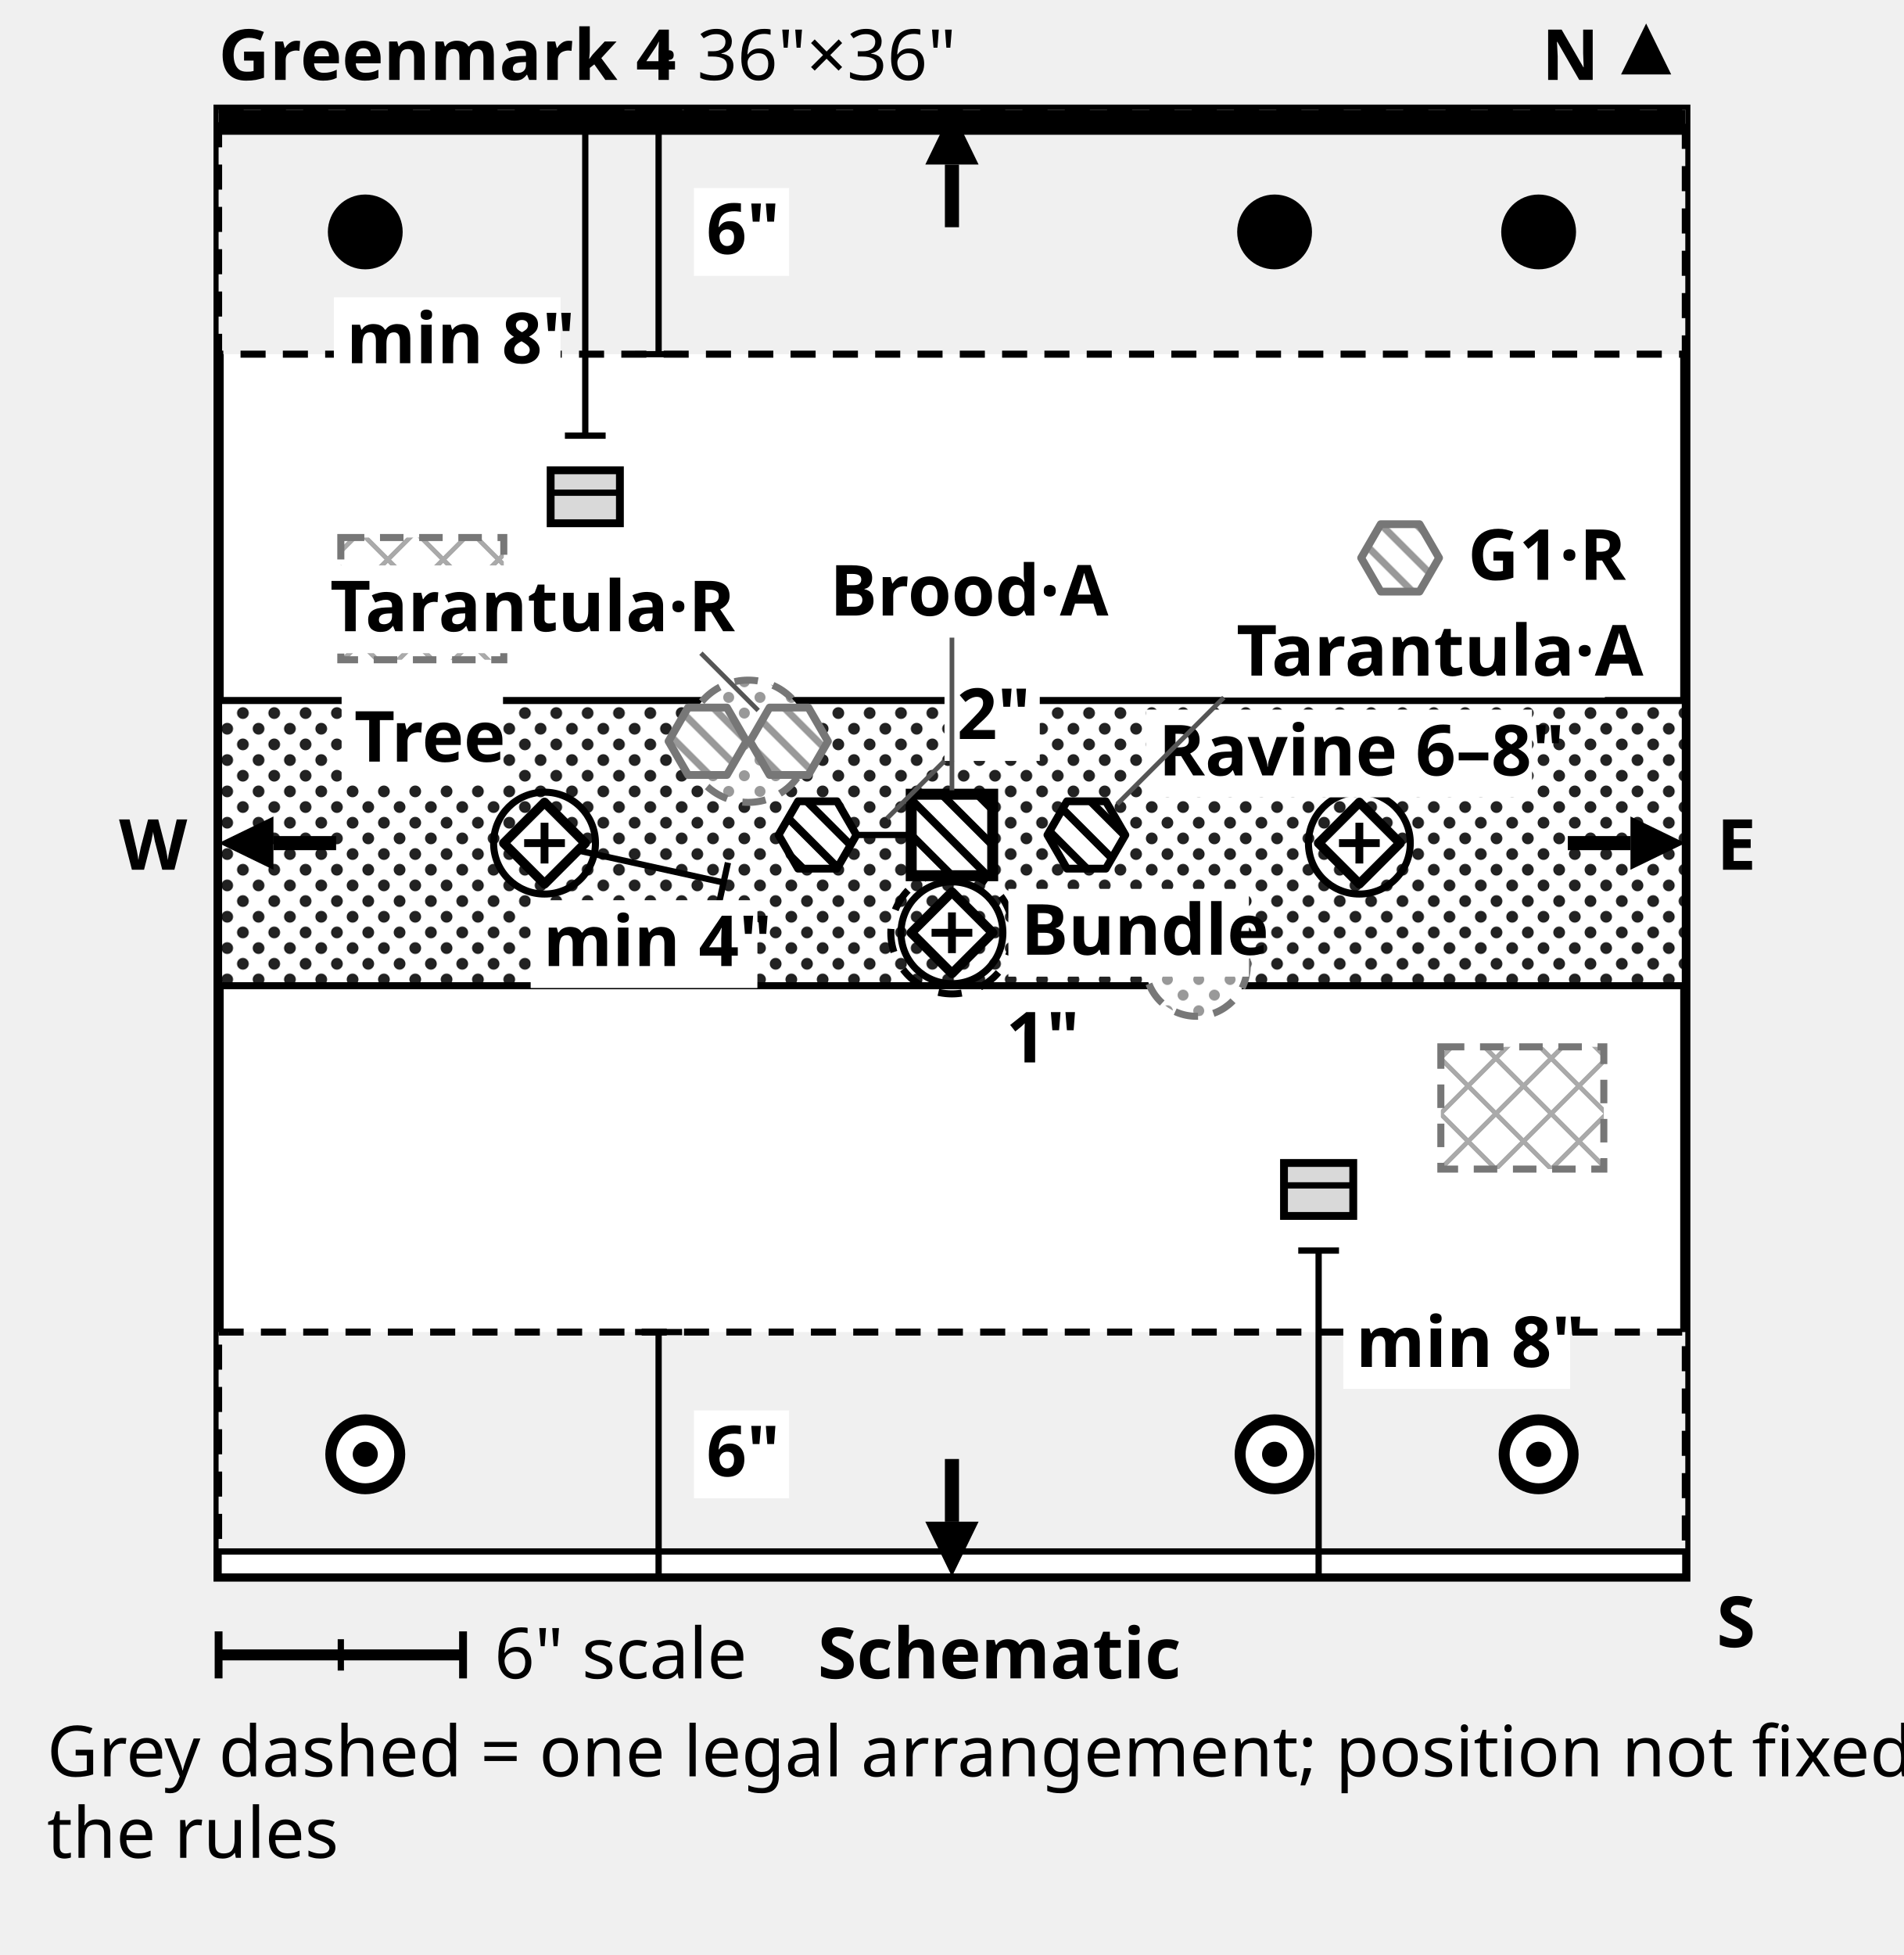
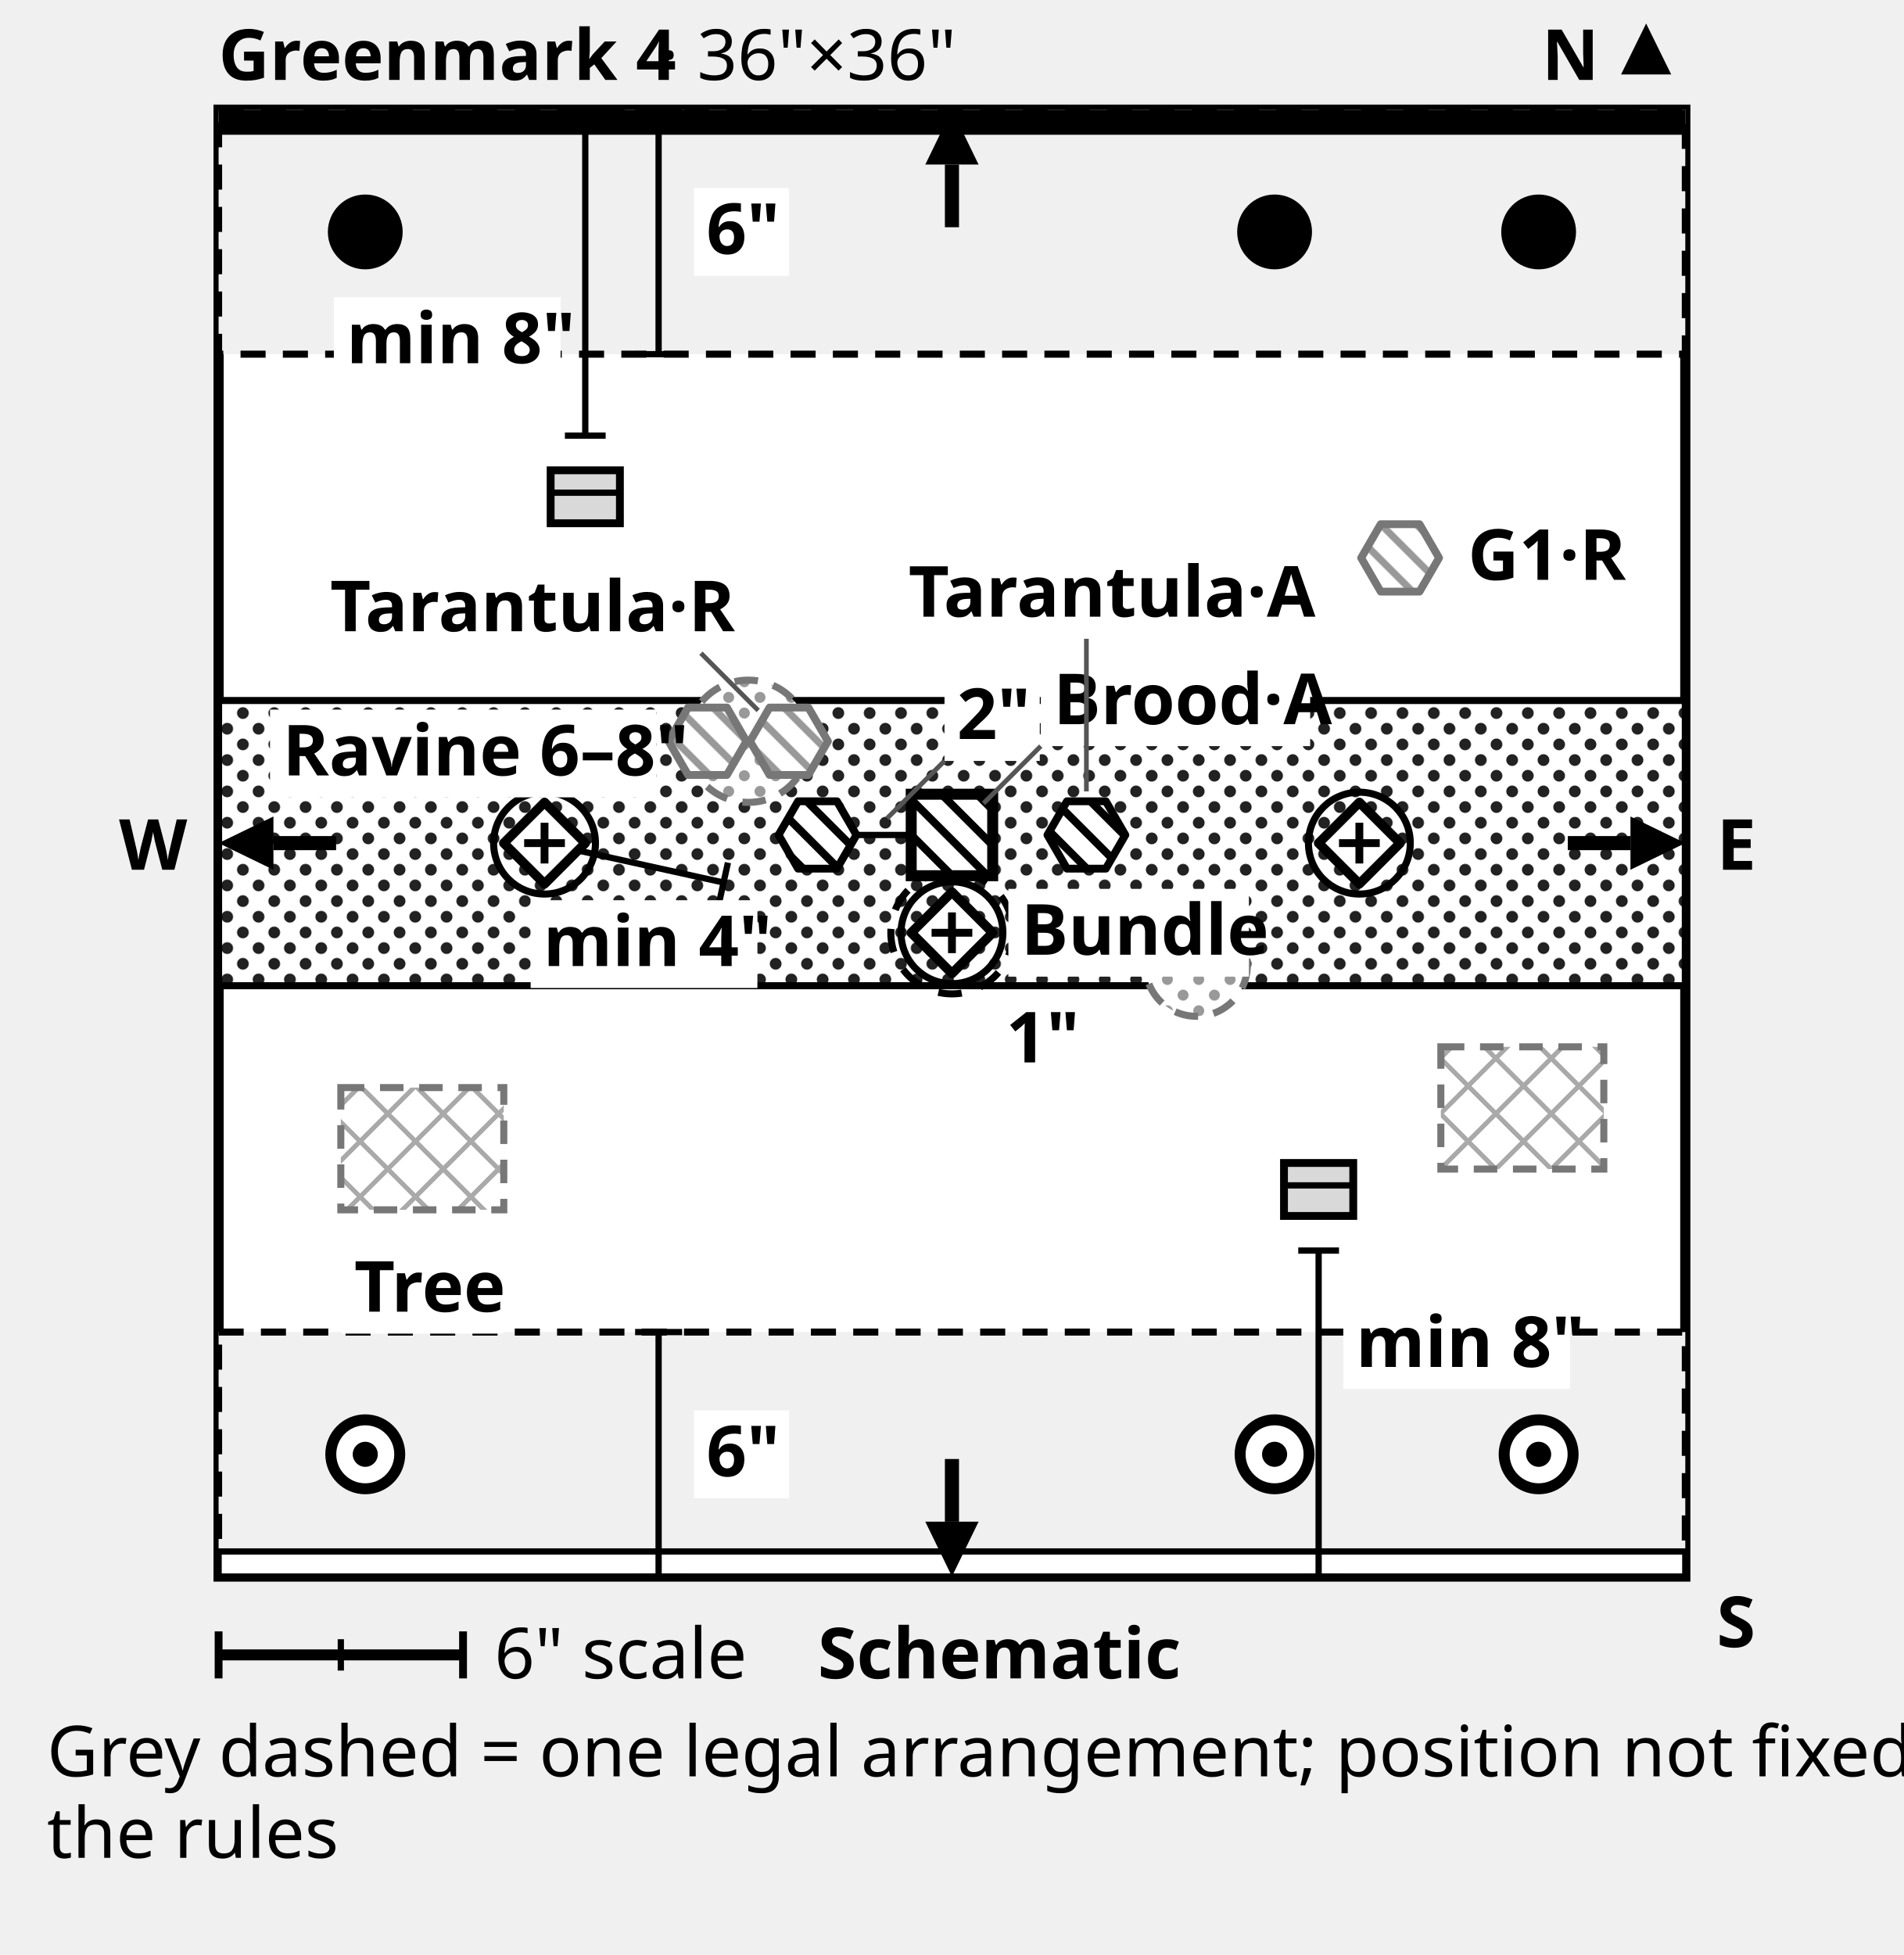
<svg xmlns="http://www.w3.org/2000/svg" width="243pt" height="249.5pt" viewBox="0 0 243 249.5">
  <defs>
    <pattern id="p-cover" width="5" height="5" patternUnits="userSpaceOnUse" patternTransform="rotate(45)">
      <rect width="5" height="5" fill="#fff" />
      <path d="M0 0.5H5M0.5 0V5" stroke="#444" stroke-width="0.7" fill="none" />
    </pattern>
    <pattern id="p-diff" width="4" height="4" patternUnits="userSpaceOnUse">
      <rect width="4" height="4" fill="#fff" />
      <circle cx="1" cy="1" r="0.75" fill="#222" />
      <circle cx="3" cy="3" r="0.75" fill="#222" />
    </pattern>
    <pattern id="p-imp" width="2.4" height="2.4" patternUnits="userSpaceOnUse" patternTransform="rotate(45)">
      <rect width="2.4" height="2.4" fill="#fff" />
      <path d="M0.4 0V2.4" stroke="#000" stroke-width="0.95" fill="none" />
    </pattern>
    <pattern id="p-mon" width="3.2" height="3.2" patternUnits="userSpaceOnUse" patternTransform="rotate(-45)">
      <rect width="3.2" height="3.2" fill="#fff" />
      <path d="M0.5 0V3.2" stroke="#000" stroke-width="1" fill="none" />
    </pattern>
    <pattern id="p-aoe" width="4" height="4" patternUnits="userSpaceOnUse" patternTransform="rotate(-45)">
      <rect width="4" height="4" fill="#fff" />
      <path d="M0.5 0V4" stroke="#777" stroke-width="1.4" fill="none" />
    </pattern>
  </defs>
  <defs>
    <pattern id="p-cover-l" width="5" height="5" patternUnits="userSpaceOnUse" patternTransform="rotate(45)">
      <rect width="5" height="5" fill="#fff" />
      <path d="M0 0.5H5M0.5 0V5" stroke="#aaa" stroke-width="0.6" fill="none" />
    </pattern>
    <pattern id="p-diff-l" width="4" height="4" patternUnits="userSpaceOnUse">
      <rect width="4" height="4" fill="#fff" />
      <circle cx="1" cy="1" r="0.7" fill="#999" />
      <circle cx="3" cy="3" r="0.7" fill="#999" />
    </pattern>
    <pattern id="p-imp-l" width="2.6" height="2.6" patternUnits="userSpaceOnUse" patternTransform="rotate(45)">
      <rect width="2.6" height="2.6" fill="#fff" />
      <path d="M0.4 0V2.6" stroke="#aaa" stroke-width="0.8" fill="none" />
    </pattern>
    <pattern id="p-mon-l" width="3.2" height="3.2" patternUnits="userSpaceOnUse" patternTransform="rotate(-45)">
      <rect width="3.2" height="3.2" fill="#fff" />
      <path d="M0.5 0V3.2" stroke="#999" stroke-width="0.9" fill="none" />
    </pattern>
    <pattern id="p-water" width="6" height="4" patternUnits="userSpaceOnUse">
      <rect width="6" height="4" fill="#fff" />
      <path d="M0 2.2Q1.5 0.4 3 2.2T6 2.2" stroke="#333" stroke-width="0.8" fill="none" />
    </pattern>
    <pattern id="p-water-l" width="6" height="4" patternUnits="userSpaceOnUse">
      <rect width="6" height="4" fill="#fff" />
      <path d="M0 2.2Q1.5 0.4 3 2.2T6 2.2" stroke="#aaa" stroke-width="0.8" fill="none" />
    </pattern>
    <pattern id="p-slip" width="6" height="6" patternUnits="userSpaceOnUse" patternTransform="rotate(-30)">
      <rect width="6" height="6" fill="#fff" />
      <path d="M0.5 1.5H3.5M3.5 4.5H5.5" stroke="#333" stroke-width="0.9" fill="none" />
    </pattern>
    <pattern id="p-slip-l" width="6" height="6" patternUnits="userSpaceOnUse" patternTransform="rotate(-30)">
      <rect width="6" height="6" fill="#fff" />
      <path d="M0.5 1.5H3.5M3.5 4.5H5.5" stroke="#aaa" stroke-width="0.9" fill="none" />
    </pattern>
    <clipPath id="bclip">
      <rect x="22.5" y="14" width="198" height="198" />
    </clipPath>
    <pattern id="p-dark" width="4" height="4" patternUnits="userSpaceOnUse">
      <rect width="4" height="4" fill="#d9d9d9" />
      <path d="M0 4L4 0" stroke="#fff" stroke-width="0.9" fill="none" />
    </pattern>
  </defs>
  <rect x="27.9" y="14" width="187.2" height="187.2" fill="#fff" stroke="#000" stroke-width="1.3" />
  <rect x="27.9" y="14" width="187.2" height="31.2" fill="#f0f0f0" stroke="#000" stroke-width="0.9" stroke-dasharray="3.2 2.2" />
  <rect x="27.9" y="14" width="187.2" height="3.2" fill="#000" />
  <line x1="84.06" y1="14" x2="84.06" y2="45.2" stroke="#000" stroke-width="0.8" stroke-linecap="butt" />
  <line x1="87.06" y1="14" x2="81.06" y2="14" stroke="#000" stroke-width="0.8" stroke-linecap="butt" />
  <line x1="87.06" y1="45.2" x2="81.06" y2="45.2" stroke="#000" stroke-width="0.8" stroke-linecap="butt" />
  <rect x="27.9" y="170" width="187.2" height="31.2" fill="#f0f0f0" stroke="#000" stroke-width="0.9" stroke-dasharray="3.2 2.2" />
  <rect x="27.9" y="198" width="187.2" height="3.2" fill="#fff" stroke="#000" stroke-width="0.8" />
  <line x1="84.06" y1="170" x2="84.06" y2="201.2" stroke="#000" stroke-width="0.8" stroke-linecap="butt" />
  <line x1="87.06" y1="170" x2="81.06" y2="170" stroke="#000" stroke-width="0.8" stroke-linecap="butt" />
  <line x1="87.06" y1="201.2" x2="81.06" y2="201.2" stroke="#000" stroke-width="0.8" stroke-linecap="butt" />
  <rect x="27.9" y="89.4" width="187.2" height="36.4" fill="url(#p-diff)" stroke="#000" stroke-width="0.9" />
  <circle cx="69.5" cy="107.6" r="6.5" fill="url(#p-diff)" stroke="#000" stroke-width="0.9" />
  <circle cx="121.5" cy="119.04" r="6.5" fill="url(#p-diff)" stroke="#000" stroke-width="0.9" />
  <circle cx="173.5" cy="107.6" r="6.5" fill="url(#p-diff)" stroke="#000" stroke-width="0.9" />
  <circle cx="95.5" cy="94.6" r="7.8" fill="url(#p-diff-l)" stroke="#777" stroke-width="0.9" stroke-dasharray="3 2" />
  <circle cx="152.7" cy="123.2" r="6.5" fill="url(#p-diff-l)" stroke="#777" stroke-width="0.9" stroke-dasharray="3 2" />
-   <rect x="43.5" y="68.6" width="20.8" height="15.6" fill="url(#p-cover-l)" stroke="#777" stroke-width="0.9" stroke-dasharray="3 2" />
+   <rect x="43.5" y="138.8" width="20.8" height="15.6" fill="url(#p-cover-l)" stroke="#777" stroke-width="0.9" stroke-dasharray="3 2" />
  <rect x="183.9" y="133.6" width="20.8" height="15.6" fill="url(#p-cover-l)" stroke="#777" stroke-width="0.9" stroke-dasharray="3 2" />
  <line x1="72.04" y1="108.16" x2="92.35" y2="112.63" stroke="#000" stroke-width="0.8" stroke-linecap="butt" />
  <line x1="72.6" y1="105.62" x2="71.48" y2="110.7" stroke="#000" stroke-width="0.8" stroke-linecap="butt" />
  <line x1="92.91" y1="110.09" x2="91.79" y2="115.17" stroke="#000" stroke-width="0.8" stroke-linecap="butt" />
  <circle cx="121.5" cy="119.04" r="7.8" fill="none" stroke="#000" stroke-width="0.9" stroke-dasharray="3 2.5" />
  <line x1="116.3" y1="106.56" x2="105.9" y2="106.56" stroke="#000" stroke-width="0.8" stroke-linecap="butt" />
  <line x1="116.3" y1="109.16" x2="116.3" y2="103.96" stroke="#000" stroke-width="0.8" stroke-linecap="butt" />
  <line x1="105.9" y1="109.16" x2="105.9" y2="103.96" stroke="#000" stroke-width="0.8" stroke-linecap="butt" />
  <line x1="74.7" y1="14" x2="74.7" y2="55.6" stroke="#000" stroke-width="0.8" stroke-linecap="butt" />
  <line x1="77.3" y1="14" x2="72.1" y2="14" stroke="#000" stroke-width="0.8" stroke-linecap="butt" />
  <line x1="77.3" y1="55.6" x2="72.1" y2="55.6" stroke="#000" stroke-width="0.8" stroke-linecap="butt" />
  <line x1="168.3" y1="201.2" x2="168.3" y2="159.6" stroke="#000" stroke-width="0.8" stroke-linecap="butt" />
  <line x1="165.7" y1="201.2" x2="170.9" y2="201.2" stroke="#000" stroke-width="0.8" stroke-linecap="butt" />
  <line x1="165.7" y1="159.6" x2="170.9" y2="159.6" stroke="#000" stroke-width="0.8" stroke-linecap="butt" />
  <polygon points="69.5,102.4 74.7,107.6 69.5,112.8 64.3,107.6" fill="#fff" stroke="#000" stroke-width="1.2" stroke-linejoin="round" />
  <line x1="66.9" y1="107.6" x2="72.1" y2="107.6" stroke="#000" stroke-width="1" stroke-linecap="butt" />
  <line x1="69.5" y1="105" x2="69.5" y2="110.2" stroke="#000" stroke-width="1" stroke-linecap="butt" />
  <polygon points="121.5,113.84 126.7,119.04 121.5,124.24 116.3,119.04" fill="#fff" stroke="#000" stroke-width="1.2" stroke-linejoin="round" />
  <line x1="118.9" y1="119.04" x2="124.1" y2="119.04" stroke="#000" stroke-width="1" stroke-linecap="butt" />
  <line x1="121.5" y1="116.44" x2="121.5" y2="121.64" stroke="#000" stroke-width="1" stroke-linecap="butt" />
  <polygon points="173.5,102.4 178.7,107.6 173.5,112.8 168.3,107.6" fill="#fff" stroke="#000" stroke-width="1.2" stroke-linejoin="round" />
  <line x1="170.9" y1="107.6" x2="176.1" y2="107.6" stroke="#000" stroke-width="1" stroke-linecap="butt" />
  <line x1="173.5" y1="105" x2="173.5" y2="110.2" stroke="#000" stroke-width="1" stroke-linecap="butt" />
  <rect x="70.28" y="60.02" width="8.84" height="6.76" fill="#d9d9d9" stroke="#000" stroke-width="1" />
  <line x1="70.28" y1="62.88" x2="79.12" y2="62.88" stroke="#000" stroke-width="0.8" stroke-linecap="butt" />
  <rect x="163.88" y="148.42" width="8.84" height="6.76" fill="#d9d9d9" stroke="#000" stroke-width="1" />
  <line x1="163.88" y1="151.28" x2="172.72" y2="151.28" stroke="#000" stroke-width="0.8" stroke-linecap="butt" />
  <rect x="116.3" y="101.36" width="10.4" height="10.4" fill="url(#p-mon)" stroke="#000" stroke-width="1.4" />
  <polygon points="109.31,106.56 106.82,110.86 101.86,110.86 99.37,106.56 101.86,102.26 106.82,102.26" fill="url(#p-mon)" stroke="#000" stroke-width="1" stroke-linejoin="round" />
  <polygon points="143.63,106.56 141.14,110.86 136.18,110.86 133.69,106.56 136.18,102.26 141.14,102.26" fill="url(#p-mon)" stroke="#000" stroke-width="1" stroke-linejoin="round" />
  <polygon points="95.27,94.6 92.78,98.9 87.82,98.9 85.33,94.6 87.82,90.3 92.78,90.3" fill="url(#p-mon-l)" stroke="#777" stroke-width="1" stroke-linejoin="round" />
  <polygon points="105.67,94.6 103.18,98.9 98.22,98.9 95.73,94.6 98.22,90.3 103.18,90.3" fill="url(#p-mon-l)" stroke="#777" stroke-width="1" stroke-linejoin="round" />
  <polygon points="183.67,71.2 181.18,75.5 176.22,75.5 173.73,71.2 176.22,66.9 181.18,66.9" fill="url(#p-mon-l)" stroke="#777" stroke-width="1" stroke-linejoin="round" />
  <line x1="121.5" y1="29" x2="121.5" y2="21" stroke="#000" stroke-width="1.8" stroke-linecap="butt" />
  <polygon points="121.5,14 124.9,21 118.1,21" fill="#000" />
  <line x1="200.1" y1="107.6" x2="208.1" y2="107.6" stroke="#000" stroke-width="1.8" stroke-linecap="butt" />
  <polygon points="215.1,107.6 208.1,111 208.1,104.2" fill="#000" />
  <line x1="121.5" y1="186.2" x2="121.5" y2="194.2" stroke="#000" stroke-width="1.8" stroke-linecap="butt" />
  <polygon points="121.5,201.2 118.1,194.2 124.9,194.2" fill="#000" />
  <line x1="42.9" y1="107.6" x2="34.9" y2="107.6" stroke="#000" stroke-width="1.8" stroke-linecap="butt" />
  <polygon points="27.9,107.6 34.9,104.2 34.9,111" fill="#000" />
  <circle cx="46.62" cy="29.6" r="4.4" fill="#000" stroke="#000" stroke-width="0.75" />
  <circle cx="162.68" cy="29.6" r="4.4" fill="#000" stroke="#000" stroke-width="0.75" />
  <circle cx="196.38" cy="29.6" r="4.4" fill="#000" stroke="#000" stroke-width="0.75" />
  <circle cx="46.62" cy="185.6" r="4.4" fill="#fff" stroke="#000" stroke-width="1.4" />
  <circle cx="46.62" cy="185.6" r="1.6" fill="#000" />
  <circle cx="162.68" cy="185.6" r="4.4" fill="#fff" stroke="#000" stroke-width="1.4" />
  <circle cx="162.68" cy="185.6" r="1.6" fill="#000" />
  <circle cx="196.38" cy="185.6" r="4.4" fill="#fff" stroke="#000" stroke-width="1.4" />
  <circle cx="196.38" cy="185.6" r="1.6" fill="#000" />
-   <rect x="146.26" y="90.56" width="49.28" height="11.2" fill="#fff" />
-   <text x="147.86" y="98.96" font-weight="600" font-family="'Source Sans 3'" font-size="9" fill="#000">Ravine 6–8"</text>
+   <rect x="34.46" y="90.56" width="49.28" height="11.2" fill="#fff" />
+   <text x="36.06" y="98.96" font-weight="600" font-family="'Source Sans 3'" font-size="9" fill="#000">Ravine 6–8"</text>
  <rect x="88.56" y="24" width="12.16" height="11.2" fill="#fff" />
  <text x="90.16" y="32.4" font-weight="600" font-family="'Source Sans 3'" font-size="9" fill="#000">6"</text>
  <rect x="88.56" y="180" width="12.16" height="11.2" fill="#fff" />
  <text x="90.16" y="188.4" font-weight="600" font-family="'Source Sans 3'" font-size="9" fill="#000">6"</text>
-   <rect x="43.6" y="88.8" width="20.6" height="11.2" fill="#fff" />
-   <text x="45.2" y="97.2" font-weight="600" font-family="'Source Sans 3'" font-size="9" fill="#000">Tree</text>
+   <rect x="43.6" y="159" width="20.6" height="11.2" fill="#fff" />
+   <text x="45.2" y="167.4" font-weight="600" font-family="'Source Sans 3'" font-size="9" fill="#000">Tree</text>
  <rect x="67.73" y="114.89" width="28.94" height="11.2" fill="#fff" />
  <text x="69.33" y="123.29" font-weight="600" font-family="'Source Sans 3'" font-size="9" fill="#000">min 4"</text>
  <rect x="126.8" y="127.19" width="12.16" height="11.2" fill="#fff" />
  <text x="128.4" y="135.59" font-weight="600" font-family="'Source Sans 3'" font-size="9" fill="#000">1"</text>
  <line x1="113.22" y1="104.44" x2="120.55" y2="97.11" stroke="#555" stroke-width="0.6" stroke-linecap="butt" />
  <rect x="120.55" y="85.91" width="12.16" height="11.2" fill="#fff" />
  <text x="122.15" y="94.31" font-weight="600" font-family="'Source Sans 3'" font-size="9" fill="#000">2"</text>
  <rect x="42.61" y="37.95" width="28.94" height="11.2" fill="#fff" />
  <text x="44.21" y="46.35" font-weight="600" font-family="'Source Sans 3'" font-size="9" fill="#000">min 8"</text>
  <rect x="171.45" y="166.05" width="28.94" height="11.2" fill="#fff" />
  <text x="173.05" y="174.45" font-weight="600" font-family="'Source Sans 3'" font-size="9" fill="#000">min 8"</text>
  <rect x="128.7" y="113.44" width="30.7" height="11.2" fill="#fff" />
  <text x="130.3" y="121.84" font-weight="600" font-family="'Source Sans 3'" font-size="9" fill="#000">Bundle</text>
-   <line x1="121.5" y1="100.86" x2="121.5" y2="81.36" stroke="#555" stroke-width="0.6" stroke-linecap="butt" />
-   <rect x="104.31" y="70.16" width="34.38" height="11.2" fill="#fff" />
-   <text x="105.91" y="78.56" font-weight="600" font-family="'Source Sans 3'" font-size="9" fill="#000">Brood·A</text>
-   <line x1="142.59" y1="102.63" x2="156.2" y2="89.02" stroke="#555" stroke-width="0.6" stroke-linecap="butt" />
-   <rect x="156.2" y="77.82" width="48.63" height="11.2" fill="#fff" />
-   <text x="157.8" y="86.22" font-weight="600" font-family="'Source Sans 3'" font-size="9" fill="#000">Tarantula·A</text>
+   <line x1="125.53" y1="102.53" x2="132.84" y2="95.22" stroke="#555" stroke-width="0.6" stroke-linecap="butt" />
+   <rect x="132.84" y="84.02" width="34.38" height="11.2" fill="#fff" />
+   <text x="134.44" y="92.42" font-weight="600" font-family="'Source Sans 3'" font-size="9" fill="#000">Brood·A</text>
+   <line x1="138.66" y1="101" x2="138.66" y2="81.5" stroke="#555" stroke-width="0.6" stroke-linecap="butt" />
+   <rect x="114.34" y="70.3" width="48.63" height="11.2" fill="#fff" />
+   <text x="115.94" y="78.7" font-weight="600" font-family="'Source Sans 3'" font-size="9" fill="#000">Tarantula·A</text>
  <line x1="96.77" y1="90.67" x2="89.46" y2="83.36" stroke="#555" stroke-width="0.6" stroke-linecap="butt" />
  <rect x="40.52" y="72.16" width="48.94" height="11.2" fill="#fff" />
  <text x="42.12" y="80.56" font-weight="600" font-family="'Source Sans 3'" font-size="9" fill="#000">Tarantula·R</text>
  <rect x="185.76" y="65.6" width="21.27" height="11.2" fill="#fff" />
  <text x="187.36" y="74" font-weight="600" font-family="'Source Sans 3'" font-size="9" fill="#000">G1·R</text>
  <text x="27.9" y="10.2" font-weight="700" font-family="'Source Sans 3'" font-size="9" fill="#000">Greenmark 4</text>
  <text x="84.22" y="10.2" font-weight="400" font-family="'Source Sans 3'" font-size="9" fill="#000">·  36"×36"</text>
  <polygon points="210.1,3 206.9,9.5 213.3,9.5" fill="#000" />
  <text x="204.1" y="10.2" font-weight="700" font-family="'Source Sans 3'" font-size="9" fill="#000" text-anchor="end">N</text>
  <text x="23.9" y="111" font-weight="700" font-family="'Source Sans 3'" font-size="9" fill="#000" text-anchor="end">W</text>
  <text x="219.1" y="111" font-weight="700" font-family="'Source Sans 3'" font-size="9" fill="#000">E</text>
  <line x1="27.9" y1="211.2" x2="59.1" y2="211.2" stroke="#000" stroke-width="1.4" stroke-linecap="butt" />
  <line x1="27.9" y1="208.2" x2="27.9" y2="214.2" stroke="#000" stroke-width="1" stroke-linecap="butt" />
  <line x1="59.1" y1="208.2" x2="59.1" y2="214.2" stroke="#000" stroke-width="1" stroke-linecap="butt" />
  <line x1="43.5" y1="209.2" x2="43.5" y2="213.2" stroke="#000" stroke-width="0.8" stroke-linecap="butt" />
  <text x="63.1" y="214.2" font-weight="400" font-family="'Source Sans 3'" font-size="9" fill="#000">6" scale</text>
  <text x="104.38" y="214.2" font-weight="600" font-family="'Source Sans 3'" font-size="9" fill="#000">Schematic</text>
  <text x="215.1" y="214.2" font-family="'Source Sans 3'" font-size="9" fill="#000" />
  <text x="219.1" y="210.2" font-weight="700" font-family="'Source Sans 3'" font-size="9" fill="#000">S</text>
  <text x="6" y="226.7" font-weight="400" font-family="'Source Sans 3'" font-size="9" fill="#000">Grey dashed = one legal arrangement; position not fixed by</text>
  <text x="6" y="237.1" font-weight="400" font-family="'Source Sans 3'" font-size="9" fill="#000">the rules</text>
</svg>
